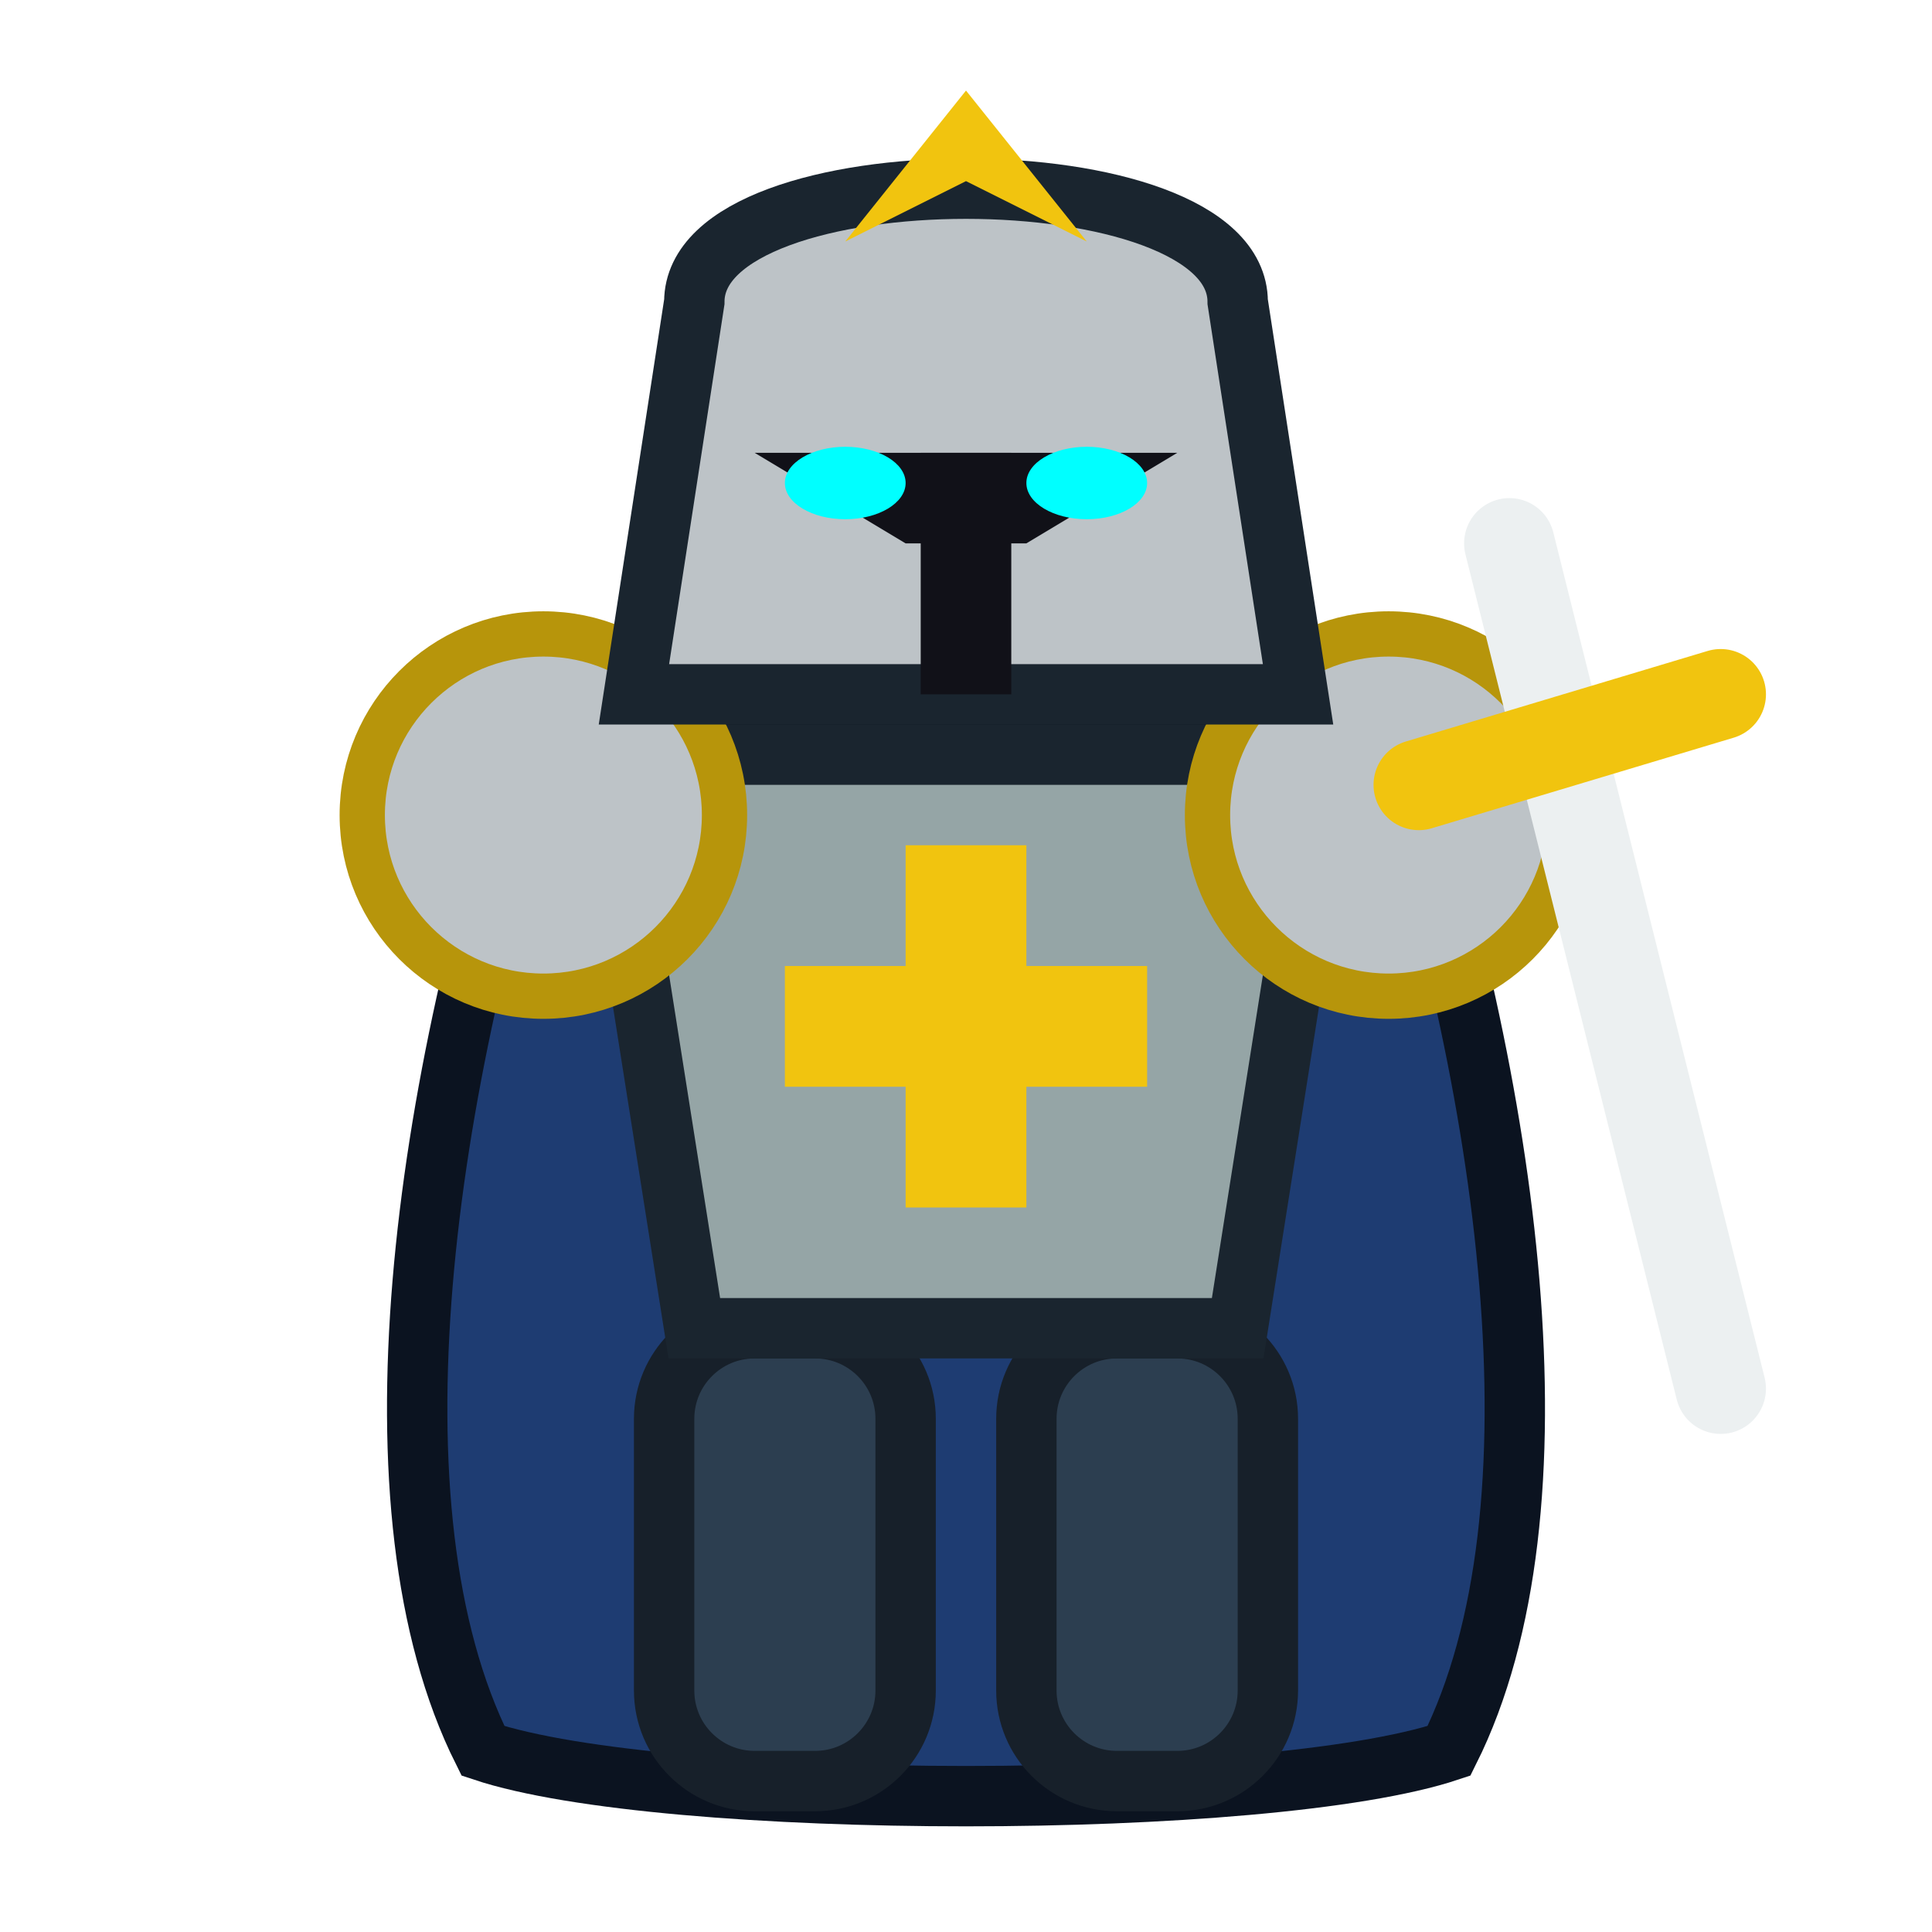
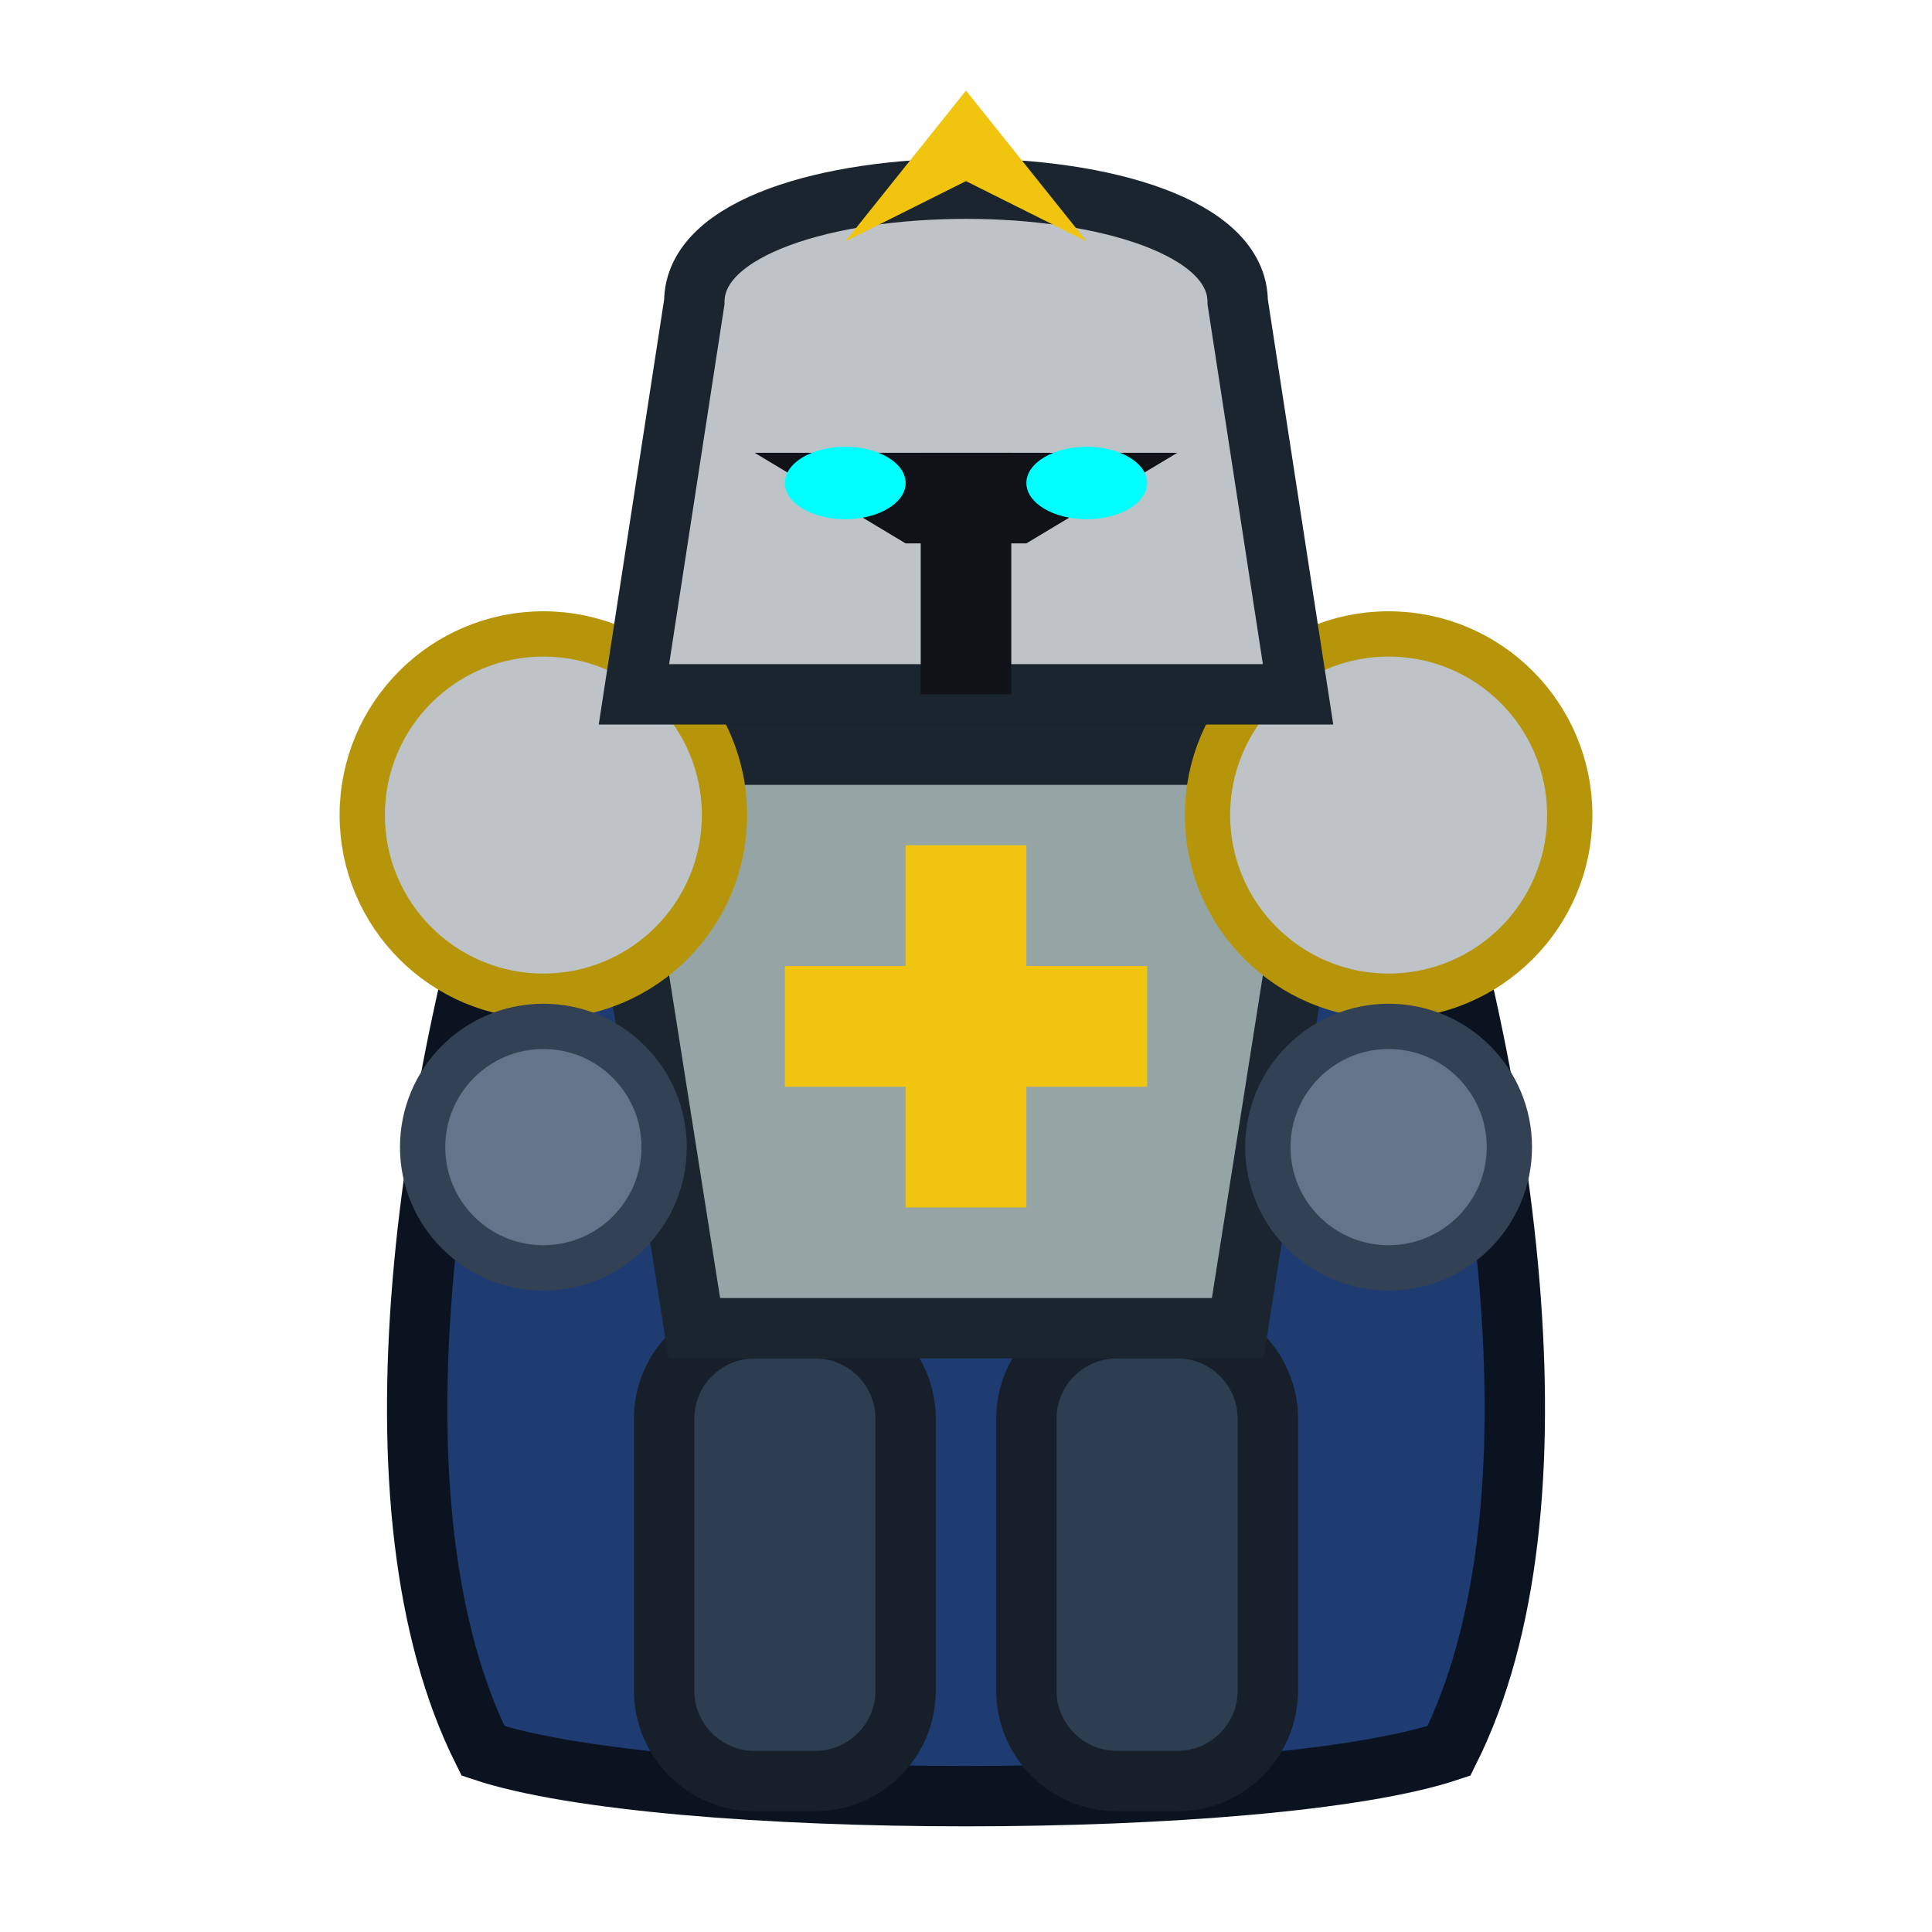
<svg xmlns="http://www.w3.org/2000/svg" width="32" height="32" viewBox="0 0 64 64">
  <path d="M 18 24 C 14 36, 12 50, 16 58 C 22 60, 42 60, 48 58 C 52 50, 50 36, 46 24 Z" fill="#1e3c72" stroke="#0b1320" stroke-width="2" />
  <rect x="22" y="44" width="8" height="15" rx="3" fill="#2c3e50" stroke="#17202a" stroke-width="2" />
  <rect x="34" y="44" width="8" height="15" rx="3" fill="#2c3e50" stroke="#17202a" stroke-width="2" />
  <path d="M 20 25 L 44 25 L 41 44 L 23 44 Z" fill="#95a5a6" stroke="#1a252f" stroke-width="2" />
  <rect x="30" y="28" width="4" height="12" fill="#f1c40f" />
  <rect x="26" y="32" width="12" height="4" fill="#f1c40f" />
  <circle cx="18" cy="27" r="6" fill="#bdc3c7" stroke="#b7950b" stroke-width="1.5" />
  <circle cx="46" cy="27" r="6" fill="#bdc3c7" stroke="#b7950b" stroke-width="1.5" />
  <path d="M 23 10 C 23 5, 41 5, 41 10 L 43 23 L 21 23 Z" fill="#bdc3c7" stroke="#1a252f" stroke-width="2" />
  <path d="M 28 8 L 32 3 L 36 8 L 32 6 Z" fill="#f1c40f" />
  <path d="M 25 15 L 39 15 L 34 18 L 30 18 Z" fill="#111118" />
  <rect x="30.5" y="15" width="3" height="8" fill="#111118" />
  <ellipse cx="28" cy="16" rx="2" ry="1.2" fill="#00ffff" />
  <ellipse cx="36" cy="16" rx="2" ry="1.2" fill="#00ffff" />
-   <line x1="50" y1="18" x2="57" y2="46" stroke="#ecf0f1" stroke-width="3" stroke-linecap="round" />
-   <line x1="47" y1="26" x2="57" y2="23" stroke="#f1c40f" stroke-width="3" stroke-linecap="round" />
+   <circle cx="18" cy="38" r="4" fill="#64748b" stroke="#334155" stroke-width="1.5" />
+   <circle cx="46" cy="38" r="4" fill="#64748b" stroke="#334155" stroke-width="1.5" />
</svg>
